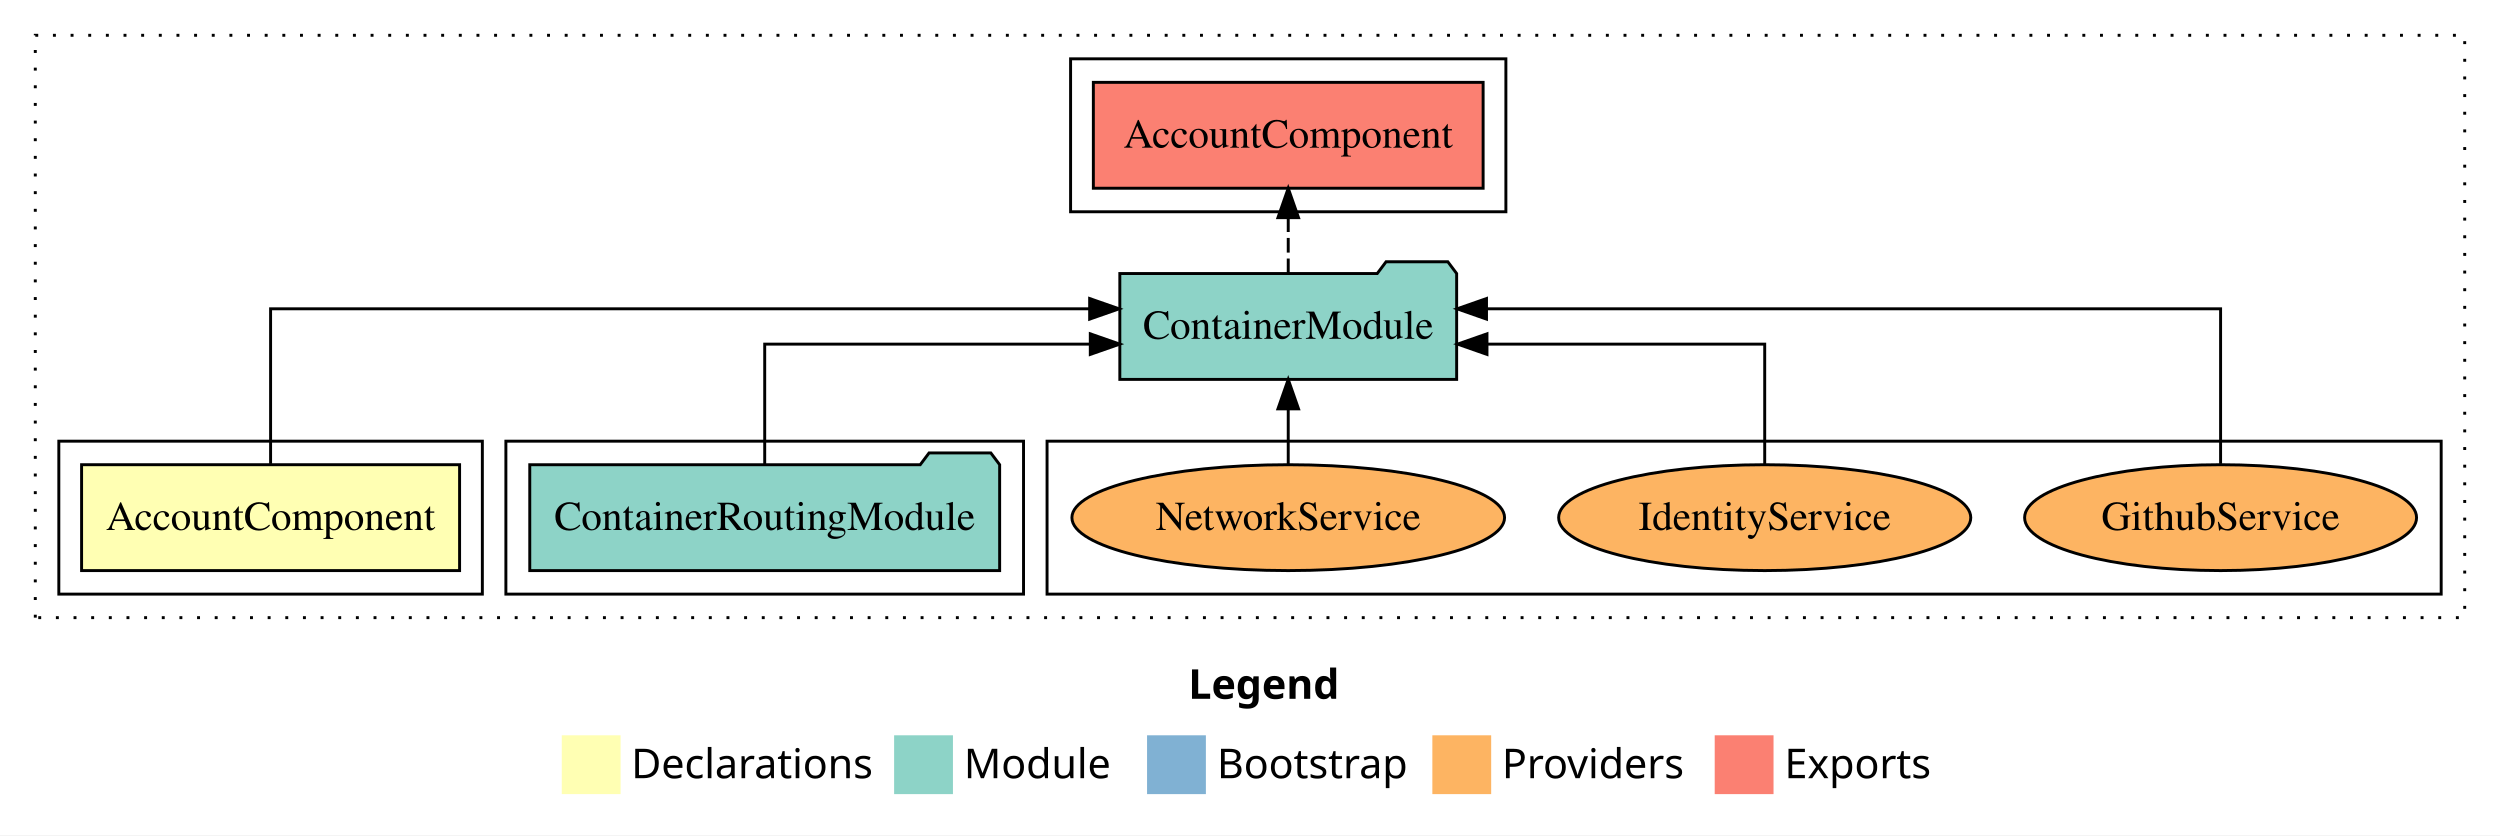
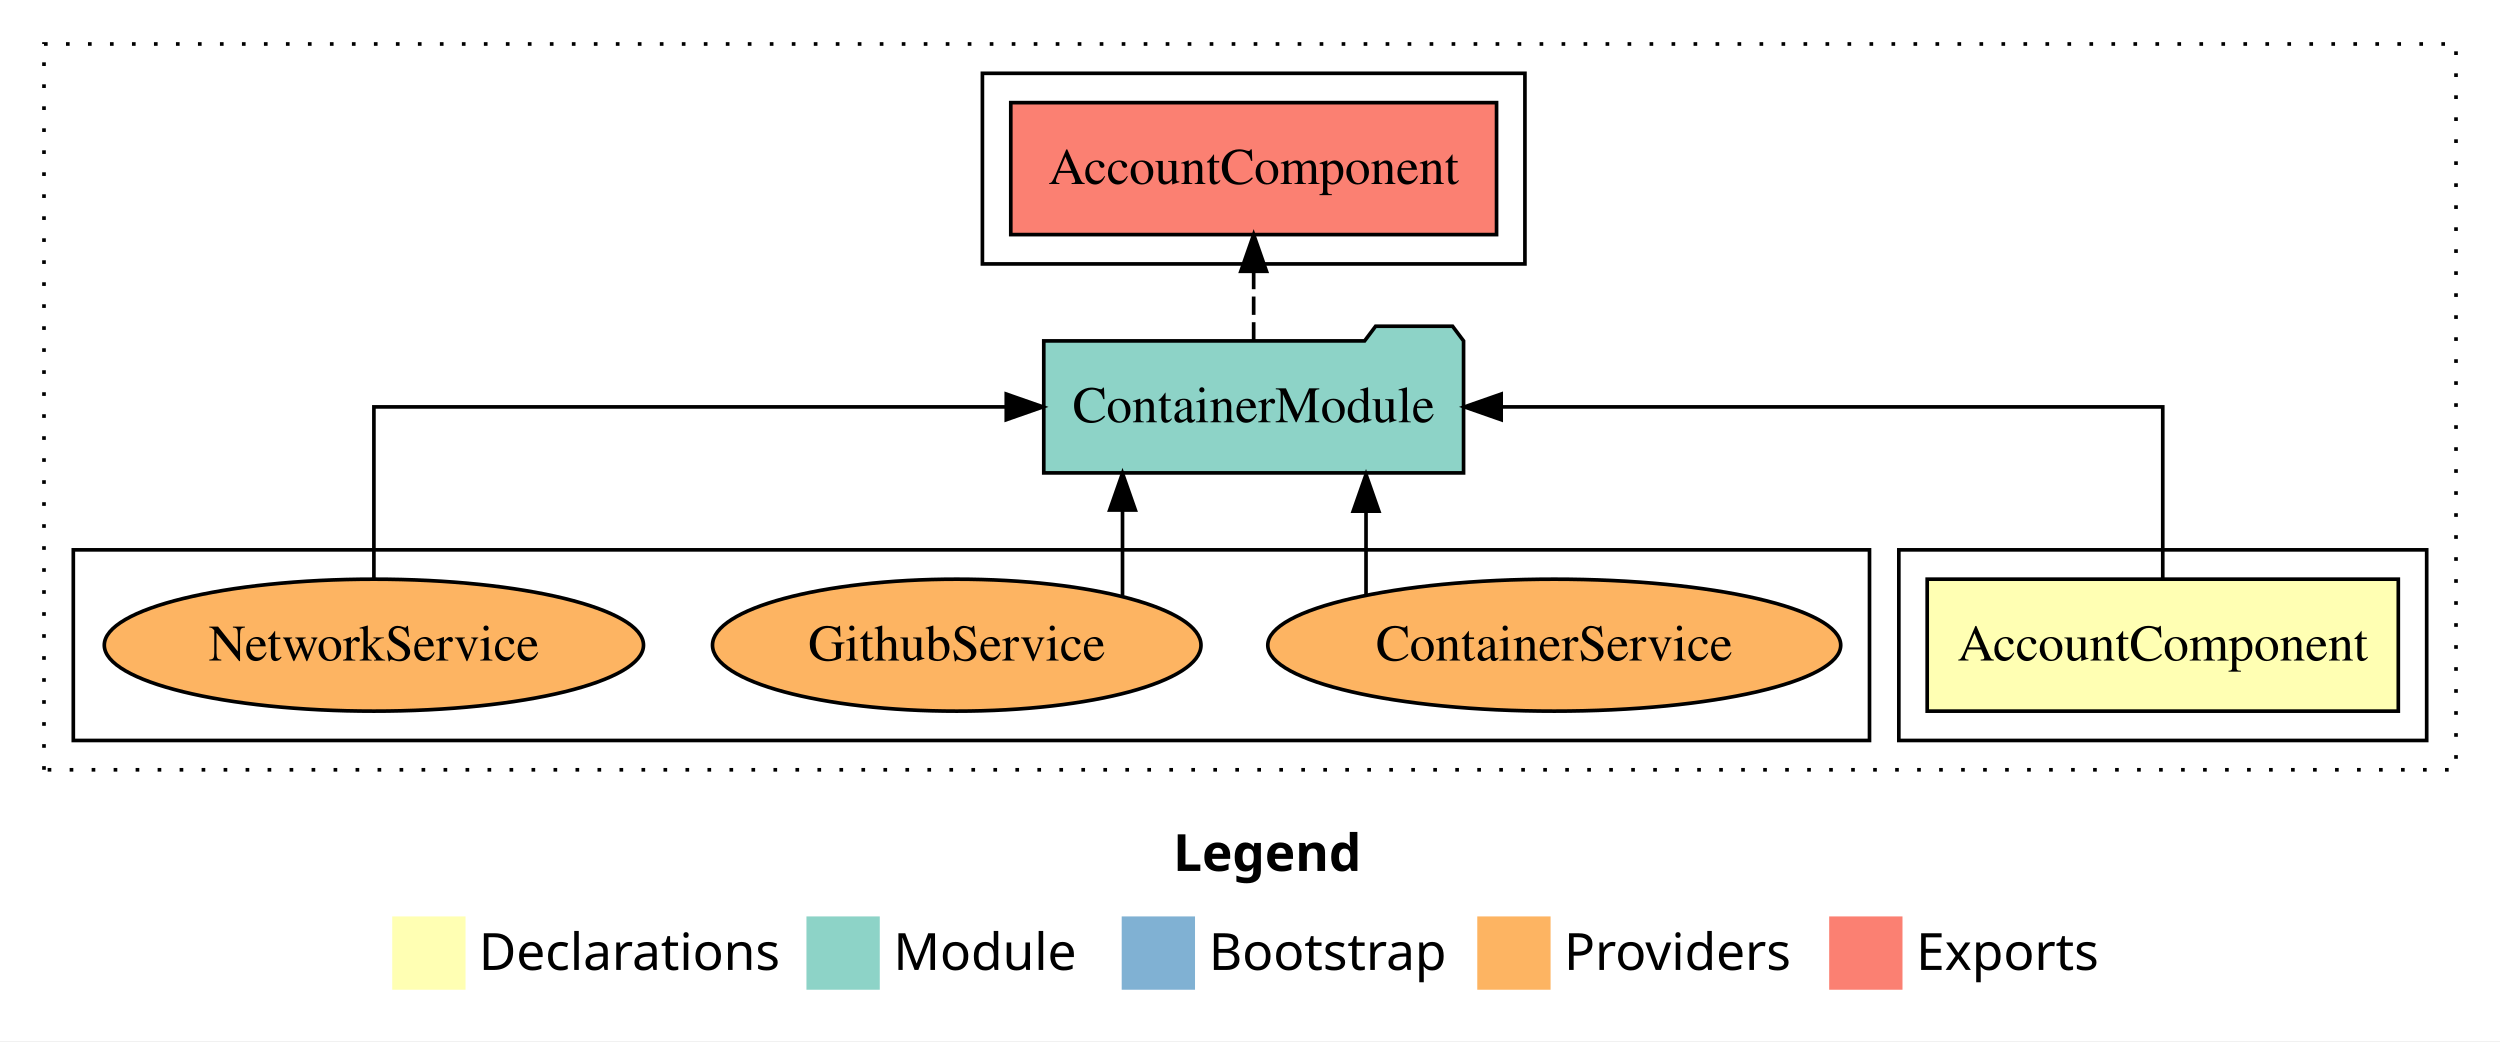
- <svg xmlns="http://www.w3.org/2000/svg" width="850pt" height="284pt" viewBox="0.00 0.00 850.00 284.00">
+ <svg xmlns="http://www.w3.org/2000/svg" width="682pt" height="284pt" viewBox="0.00 0.00 682.00 284.00">
  <g id="graph0" class="graph" transform="scale(1 1) rotate(0) translate(4 280)">
-     <polygon fill="white" stroke="transparent" points="-4,4 -4,-280 846,-280 846,4 -4,4" />
-     <text text-anchor="start" x="400.01" y="-42.4" font-family="sans-serif" font-weight="bold" font-size="14.00">Legend</text>
-     <polygon fill="#ffffb3" stroke="transparent" points="187,-10 187,-30 207,-30 207,-10 187,-10" />
-     <text text-anchor="start" x="210.63" y="-15.4" font-family="sans-serif" font-size="14.00">  Declarations</text>
-     <polygon fill="#8dd3c7" stroke="transparent" points="300,-10 300,-30 320,-30 320,-10 300,-10" />
-     <text text-anchor="start" x="323.73" y="-15.4" font-family="sans-serif" font-size="14.00">  Module</text>
-     <polygon fill="#80b1d3" stroke="transparent" points="386,-10 386,-30 406,-30 406,-10 386,-10" />
-     <text text-anchor="start" x="409.78" y="-15.4" font-family="sans-serif" font-size="14.00">  Bootstrap</text>
-     <polygon fill="#fdb462" stroke="transparent" points="483,-10 483,-30 503,-30 503,-10 483,-10" />
-     <text text-anchor="start" x="506.67" y="-15.4" font-family="sans-serif" font-size="14.00">  Providers</text>
-     <polygon fill="#fb8072" stroke="transparent" points="579,-10 579,-30 599,-30 599,-10 579,-10" />
-     <text text-anchor="start" x="602.73" y="-15.4" font-family="sans-serif" font-size="14.00">  Exports</text>
+     <polygon fill="white" stroke="transparent" points="-4,4 -4,-280 678,-280 678,4 -4,4" />
+     <text text-anchor="start" x="316.01" y="-42.4" font-family="sans-serif" font-weight="bold" font-size="14.00">Legend</text>
+     <polygon fill="#ffffb3" stroke="transparent" points="103,-10 103,-30 123,-30 123,-10 103,-10" />
+     <text text-anchor="start" x="126.63" y="-15.4" font-family="sans-serif" font-size="14.00">  Declarations</text>
+     <polygon fill="#8dd3c7" stroke="transparent" points="216,-10 216,-30 236,-30 236,-10 216,-10" />
+     <text text-anchor="start" x="239.73" y="-15.4" font-family="sans-serif" font-size="14.00">  Module</text>
+     <polygon fill="#80b1d3" stroke="transparent" points="302,-10 302,-30 322,-30 322,-10 302,-10" />
+     <text text-anchor="start" x="325.78" y="-15.4" font-family="sans-serif" font-size="14.00">  Bootstrap</text>
+     <polygon fill="#fdb462" stroke="transparent" points="399,-10 399,-30 419,-30 419,-10 399,-10" />
+     <text text-anchor="start" x="422.67" y="-15.4" font-family="sans-serif" font-size="14.00">  Providers</text>
+     <polygon fill="#fb8072" stroke="transparent" points="495,-10 495,-30 515,-30 515,-10 495,-10" />
+     <text text-anchor="start" x="518.73" y="-15.4" font-family="sans-serif" font-size="14.00">  Exports</text>
    <g id="clust1" class="cluster">
-       <polygon fill="none" stroke="black" stroke-dasharray="1,5" points="8,-70 8,-268 834,-268 834,-70 8,-70" />
+       <polygon fill="none" stroke="black" stroke-dasharray="1,5" points="8,-70 8,-268 666,-268 666,-70 8,-70" />
+     </g>
+     <g id="clust5" class="cluster">
+       <polygon fill="none" stroke="black" points="264,-208 264,-260 412,-260 412,-208 264,-208" />
+     </g>
+     <g id="clust2" class="cluster">
+       <polygon fill="none" stroke="black" points="514,-78 514,-130 658,-130 658,-78 514,-78" />
    </g>
    <g id="clust7" class="cluster">
-       <polygon fill="none" stroke="black" points="352,-78 352,-130 826,-130 826,-78 352,-78" />
-     </g>
-     <g id="clust4" class="cluster">
-       <polygon fill="none" stroke="black" points="168,-78 168,-130 344,-130 344,-78 168,-78" />
-     </g>
-     <g id="clust2" class="cluster">
-       <polygon fill="none" stroke="black" points="16,-78 16,-130 160,-130 160,-78 16,-78" />
-     </g>
-     <g id="clust5" class="cluster">
-       <polygon fill="none" stroke="black" points="360,-208 360,-260 508,-260 508,-208 360,-208" />
+       <polygon fill="none" stroke="black" points="16,-78 16,-130 506,-130 506,-78 16,-78" />
    </g>
    <g id="node1" class="node">
-       <polygon fill="#ffffb3" stroke="black" points="152.26,-122 23.74,-122 23.74,-86 152.26,-86 152.26,-122" />
-       <text text-anchor="middle" x="88" y="-99.8" font-family="Times,serif" font-size="14.00">AccountComponent</text>
+       <polygon fill="#ffffb3" stroke="black" points="650.26,-122 521.74,-122 521.74,-86 650.26,-86 650.26,-122" />
+       <text text-anchor="middle" x="586" y="-99.8" font-family="Times,serif" font-size="14.00">AccountComponent</text>
    </g>
    <g id="node2" class="node">
-       <polygon fill="#8dd3c7" stroke="black" points="491.26,-187 488.26,-191 467.26,-191 464.26,-187 376.74,-187 376.74,-151 491.26,-151 491.26,-187" />
-       <text text-anchor="middle" x="434" y="-164.8" font-family="Times,serif" font-size="14.00">ContainerModule</text>
+       <polygon fill="#8dd3c7" stroke="black" points="395.26,-187 392.26,-191 371.26,-191 368.26,-187 280.74,-187 280.74,-151 395.26,-151 395.26,-187" />
+       <text text-anchor="middle" x="338" y="-164.8" font-family="Times,serif" font-size="14.00">ContainerModule</text>
    </g>
    <g id="edge1" class="edge">
-       <path fill="none" stroke="black" d="M88,-122.28C88,-143.32 88,-175 88,-175 88,-175 366.48,-175 366.48,-175" />
-       <polygon fill="black" stroke="black" points="366.48,-178.5 376.48,-175 366.48,-171.5 366.48,-178.5" />
+       <path fill="none" stroke="black" d="M586,-122.11C586,-141.34 586,-169 586,-169 586,-169 405.52,-169 405.52,-169" />
+       <polygon fill="black" stroke="black" points="405.52,-165.5 395.52,-169 405.52,-172.5 405.52,-165.5" />
+     </g>
+     <g id="node3" class="node">
+       <polygon fill="#fb8072" stroke="black" points="404.26,-252 271.74,-252 271.74,-216 404.26,-216 404.26,-252" />
+       <text text-anchor="middle" x="338" y="-229.8" font-family="Times,serif" font-size="14.00">AccountComponent </text>
+     </g>
+     <g id="edge2" class="edge">
+       <path fill="none" stroke="black" stroke-dasharray="5,2" d="M338,-187.11C338,-187.11 338,-205.99 338,-205.99" />
+       <polygon fill="black" stroke="black" points="334.5,-205.99 338,-215.99 341.5,-205.99 334.5,-205.99" />
    </g>
    <g id="node4" class="node">
-       <polygon fill="#fb8072" stroke="black" points="500.26,-252 367.74,-252 367.74,-216 500.26,-216 500.26,-252" />
-       <text text-anchor="middle" x="434" y="-229.8" font-family="Times,serif" font-size="14.00">AccountComponent </text>
+       <ellipse fill="#fdb462" stroke="black" cx="420" cy="-104" rx="78.15" ry="18" />
+       <text text-anchor="middle" x="420" y="-99.8" font-family="Times,serif" font-size="14.00">ContainerService</text>
    </g>
    <g id="edge3" class="edge">
-       <path fill="none" stroke="black" stroke-dasharray="5,2" d="M434,-187.11C434,-187.11 434,-205.99 434,-205.99" />
-       <polygon fill="black" stroke="black" points="430.5,-205.99 434,-215.99 437.5,-205.99 430.5,-205.99" />
-     </g>
-     <g id="node3" class="node">
-       <polygon fill="#8dd3c7" stroke="black" points="335.88,-122 332.88,-126 311.88,-126 308.88,-122 176.12,-122 176.12,-86 335.88,-86 335.88,-122" />
-       <text text-anchor="middle" x="256" y="-99.8" font-family="Times,serif" font-size="14.00">ContainerRoutingModule</text>
-     </g>
-     <g id="edge2" class="edge">
-       <path fill="none" stroke="black" d="M256,-122.02C256,-139.37 256,-163 256,-163 256,-163 366.7,-163 366.7,-163" />
-       <polygon fill="black" stroke="black" points="366.7,-166.5 376.7,-163 366.7,-159.5 366.7,-166.5" />
+       <path fill="none" stroke="black" d="M368.65,-117.78C368.65,-117.78 368.65,-140.55 368.65,-140.55" />
+       <polygon fill="black" stroke="black" points="365.15,-140.55 368.65,-150.55 372.15,-140.55 365.15,-140.55" />
    </g>
    <g id="node5" class="node">
-       <ellipse fill="#fdb462" stroke="black" cx="751" cy="-104" rx="66.63" ry="18" />
-       <text text-anchor="middle" x="751" y="-99.8" font-family="Times,serif" font-size="14.00">GithubService</text>
+       <ellipse fill="#fdb462" stroke="black" cx="257" cy="-104" rx="66.63" ry="18" />
+       <text text-anchor="middle" x="257" y="-99.8" font-family="Times,serif" font-size="14.00">GithubService</text>
    </g>
    <g id="edge4" class="edge">
-       <path fill="none" stroke="black" d="M751,-122.28C751,-143.32 751,-175 751,-175 751,-175 501.41,-175 501.41,-175" />
-       <polygon fill="black" stroke="black" points="501.41,-171.5 491.41,-175 501.41,-178.5 501.41,-171.5" />
+       <path fill="none" stroke="black" d="M302.22,-117.47C302.22,-117.47 302.22,-140.86 302.22,-140.86" />
+       <polygon fill="black" stroke="black" points="298.72,-140.86 302.22,-150.86 305.72,-140.86 298.72,-140.86" />
    </g>
    <g id="node6" class="node">
-       <ellipse fill="#fdb462" stroke="black" cx="596" cy="-104" rx="70.06" ry="18" />
-       <text text-anchor="middle" x="596" y="-99.8" font-family="Times,serif" font-size="14.00">IdentityService</text>
+       <ellipse fill="#fdb462" stroke="black" cx="98" cy="-104" rx="73.55" ry="18" />
+       <text text-anchor="middle" x="98" y="-99.8" font-family="Times,serif" font-size="14.00">NetworkService</text>
    </g>
    <g id="edge5" class="edge">
-       <path fill="none" stroke="black" d="M596,-122.02C596,-139.37 596,-163 596,-163 596,-163 501.57,-163 501.57,-163" />
-       <polygon fill="black" stroke="black" points="501.57,-159.5 491.57,-163 501.57,-166.5 501.57,-159.5" />
-     </g>
-     <g id="node7" class="node">
-       <ellipse fill="#fdb462" stroke="black" cx="434" cy="-104" rx="73.55" ry="18" />
-       <text text-anchor="middle" x="434" y="-99.8" font-family="Times,serif" font-size="14.00">NetworkService</text>
-     </g>
-     <g id="edge6" class="edge">
-       <path fill="none" stroke="black" d="M434,-122.11C434,-122.11 434,-140.99 434,-140.99" />
-       <polygon fill="black" stroke="black" points="430.5,-140.99 434,-150.99 437.5,-140.99 430.5,-140.99" />
+       <path fill="none" stroke="black" d="M98,-122.11C98,-141.34 98,-169 98,-169 98,-169 270.51,-169 270.51,-169" />
+       <polygon fill="black" stroke="black" points="270.51,-172.5 280.51,-169 270.51,-165.5 270.51,-172.5" />
    </g>
  </g>
</svg>
